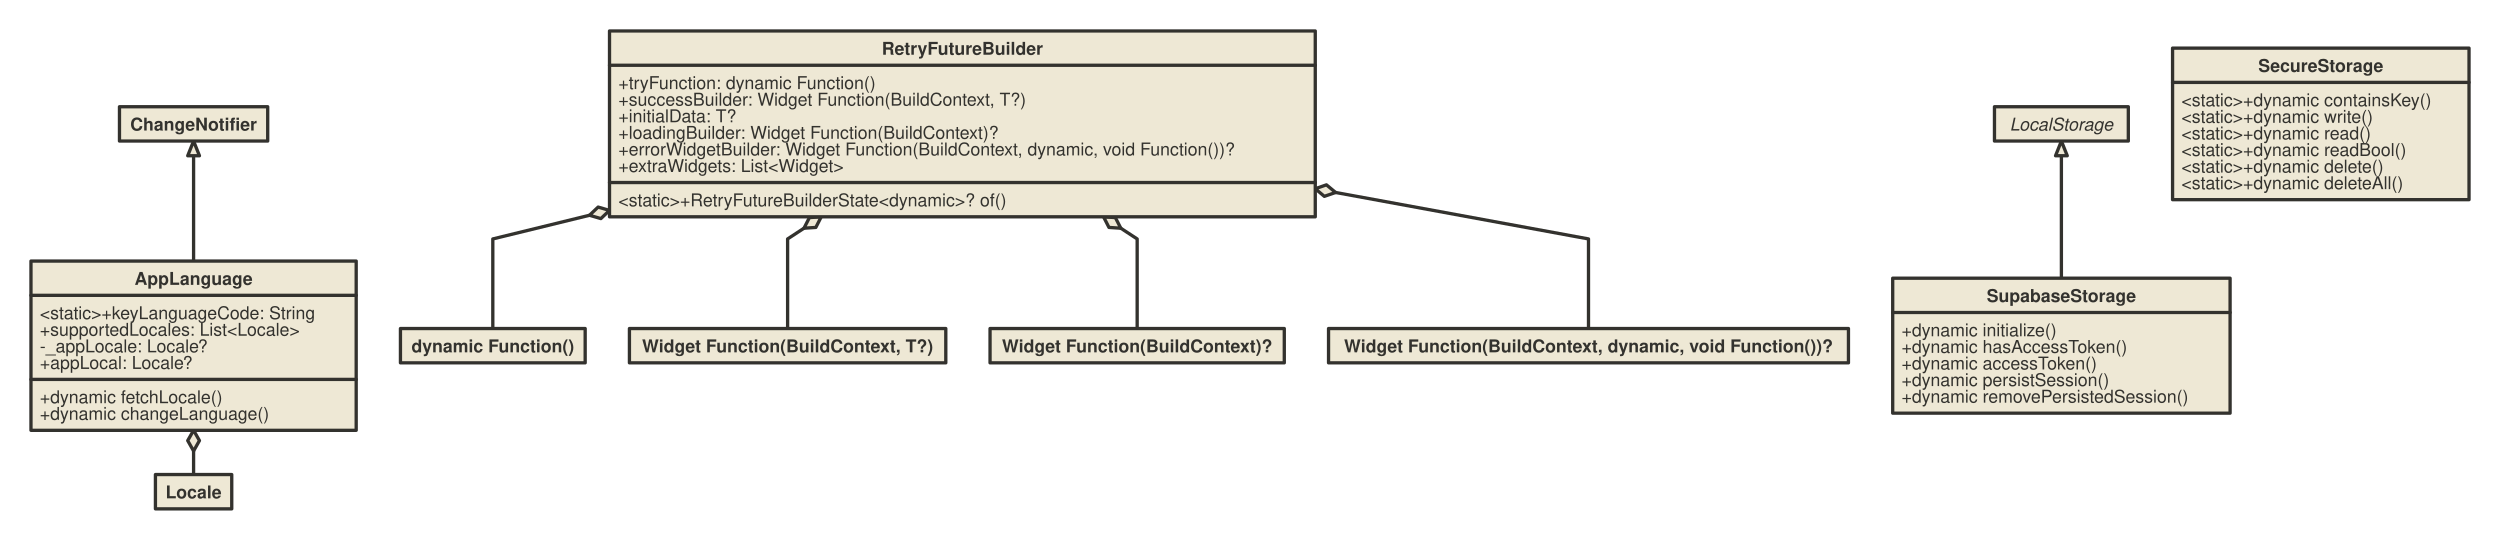
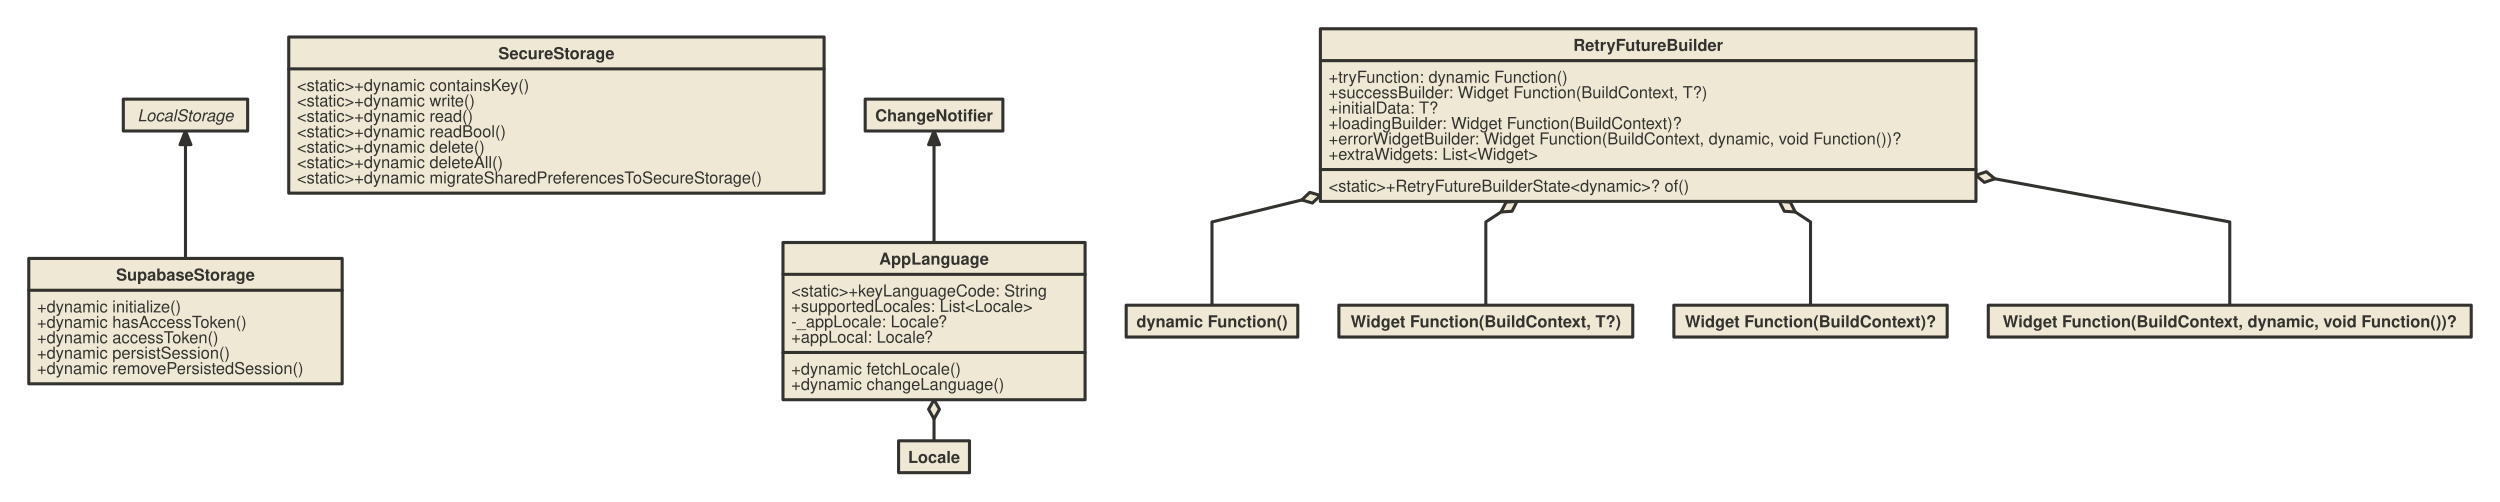
- <svg xmlns="http://www.w3.org/2000/svg" version="1.1" baseProfile="full" width="2260.0" height="488.0" viewbox="0 0 2260 488">
-   <g stroke-width="1.0" text-align="left" font="12pt Helvetica, Arial, sans-serif" font-size="12pt" font-family="Helvetica" font-weight="normal" font-style="normal">
+ <svg xmlns="http://www.w3.org/2000/svg" version="1.1" baseProfile="full" width="2433.0" height="488.0" viewbox="0 0 2433 488">
+   <g stroke-width="1.0" text-align="left" font="12pt Helvetica, Arial, sans-serif" font-size="12pt" font-family="Helvetica" font-weight="bold" font-style="normal">
    <g font-family="Helvetica" font-size="12pt" font-weight="bold" font-style="normal" stroke-width="3.0" stroke-linejoin="round" stroke-linecap="round" stroke="#33322E">
      <g stroke="transparent" fill="transparent">
-         <rect x="0.0" y="0.0" height="488.0" width="2260.0" stroke="none" />
+         <rect x="0.0" y="0.0" height="488.0" width="2433.0" stroke="none" />
      </g>
      <g transform="translate(8, 8)" fill="#33322E">
-         <g transform="translate(20, 20)" fill="#eee8d5" font-family="Helvetica" font-size="12pt" font-weight="normal" font-style="normal">
-           <path d="M147.0 379.7 L147 381 L147 401 L147.0 401.0 " fill="none" />
-           <g fill="#eee8d5">
-             <path d="M152.3 370.3 L147.0 379.7 L141.7 370.3 L147.0 361.0 Z" />
-           </g>
-           <path d="M147.0 112.8 L147 188 L147 208 L147.0 208.0 " fill="none" />
-           <path d="M152.3 112.8 L147.0 112.8 L141.7 112.8 L147.0 99.5 Z" />
-           <path d="M504.9 166.6 L417.5 188 L417.5 269 L417.5 269.0 " fill="none" />
-           <g fill="#eee8d5">
-             <path d="M515.2 169.6 L504.9 166.6 L512.7 159.2 L523.0 162.2 Z" />
-           </g>
-           <path d="M698.8 178.3 L684 188 L684 269 L684.0 269.0 " fill="none" />
-           <g fill="#eee8d5">
-             <path d="M709.5 177.6 L698.8 178.3 L703.7 168.7 L714.4 168.0 Z" />
-           </g>
-           <path d="M985.2 178.3 L1000 188 L1000 269 L1000.0 269.0 " fill="none" />
-           <g fill="#eee8d5">
-             <path d="M980.3 168.7 L985.2 178.3 L974.5 177.6 L969.6 168.0 Z" />
-           </g>
-           <path d="M1179.4 146.0 L1408 188 L1408 269 L1408.0 269.0 " fill="none" />
-           <g fill="#eee8d5">
-             <path d="M1171.1 139.1 L1179.4 146.0 L1169.2 149.5 L1161.0 142.6 Z" />
-           </g>
-           <path d="M1835.5 112.8 L1835.5 188 L1835.5 223.5 L1835.5 223.5 " fill="none" />
-           <path d="M1840.8 112.8 L1835.5 112.8 L1830.2 112.8 L1835.5 99.5 Z" />
+         <g transform="translate(20, 20)" fill="#33322E" font-family="Helvetica" font-size="12pt" font-weight="normal" font-style="normal">
+           <path d="M152.5 112.8 L152.5 188 L152.5 223.5 L152.5 223.5 " fill="none" />
+           <path d="M157.8 112.8 L152.5 112.8 L147.2 112.8 L152.5 99.5 Z" />
+           <path d="M881.0 379.7 L881 381 L881 401 L881.0 401.0 " fill="none" />
+           <g fill="#eee8d5">
+             <path d="M886.3 370.3 L881.0 379.7 L875.7 370.3 L881.0 361.0 Z" />
+           </g>
+           <path d="M881.0 112.8 L881 188 L881 208 L881.0 208.0 " fill="none" />
+           <path d="M886.3 112.8 L881.0 112.8 L875.7 112.8 L881.0 99.5 Z" />
+           <path d="M1238.9 166.6 L1151.5 188 L1151.5 269 L1151.5 269.0 " fill="none" />
+           <g fill="#eee8d5">
+             <path d="M1249.2 169.6 L1238.9 166.6 L1246.7 159.2 L1257.0 162.2 Z" />
+           </g>
+           <path d="M1432.8 178.3 L1418 188 L1418 269 L1418.0 269.0 " fill="none" />
+           <g fill="#eee8d5">
+             <path d="M1443.5 177.6 L1432.8 178.3 L1437.7 168.7 L1448.4 168.0 Z" />
+           </g>
+           <path d="M1719.2 178.3 L1734 188 L1734 269 L1734.0 269.0 " fill="none" />
+           <g fill="#eee8d5">
+             <path d="M1714.3 168.7 L1719.2 178.3 L1708.5 177.6 L1703.6 168.0 Z" />
+           </g>
+           <path d="M1913.4 146.0 L2142 188 L2142 269 L2142.0 269.0 " fill="none" />
+           <g fill="#eee8d5">
+             <path d="M1905.1 139.1 L1913.4 146.0 L1903.2 149.5 L1895.0 142.6 Z" />
+           </g>
+           <g data-name="SupabaseStorage">
+             <g fill="#eee8d5" stroke="#33322E" data-name="SupabaseStorage">
+               <rect x="0.0" y="223.5" height="122.0" width="305.0" data-name="SupabaseStorage" />
+               <path d="M0.0 254.5 L305.0 254.5" fill="none" data-name="SupabaseStorage" />
+             </g>
+             <g transform="translate(0, 223.5)" font-family="Helvetica" font-size="12pt" font-weight="bold" font-style="normal" data-name="SupabaseStorage">
+               <g transform="translate(8, 8)" fill="#33322E" text-align="center" data-name="SupabaseStorage">
+                 <text x="144.5" y="13.5" stroke="none" text-anchor="middle" data-name="SupabaseStorage">SupabaseStorage</text>
+               </g>
+             </g>
+             <g transform="translate(0, 254.5)" font-family="Helvetica" font-size="12pt" font-weight="normal" font-style="normal" data-name="SupabaseStorage">
+               <g transform="translate(8, 8)" fill="#33322E" text-align="left" data-name="SupabaseStorage">
+                 <text x="0.0" y="13.5" stroke="none" data-name="SupabaseStorage">+dynamic initialize()</text>
+                 <text x="0.0" y="28.5" stroke="none" data-name="SupabaseStorage">+dynamic hasAccessToken()</text>
+                 <text x="0.0" y="43.5" stroke="none" data-name="SupabaseStorage">+dynamic accessToken()</text>
+                 <text x="0.0" y="58.5" stroke="none" data-name="SupabaseStorage">+dynamic persistSession()</text>
+                 <text x="0.0" y="73.5" stroke="none" data-name="SupabaseStorage">+dynamic removePersistedSession()</text>
+               </g>
+             </g>
+           </g>
+           <g data-name="LocalStorage">
+             <g fill="#eee8d5" stroke="#33322E" data-name="LocalStorage">
+               <rect x="92.0" y="68.5" height="31.0" width="121.0" data-name="LocalStorage" />
+             </g>
+             <g transform="translate(92, 68.5)" font-family="Helvetica" font-size="12pt" font-weight="normal" font-style="italic" data-name="LocalStorage">
+               <g transform="translate(8, 8)" fill="#33322E" text-align="center" data-name="LocalStorage">
+                 <text x="52.5" y="13.5" stroke="none" text-anchor="middle" data-name="LocalStorage">LocalStorage</text>
+               </g>
+             </g>
+           </g>
+           <g data-name="SecureStorage">
+             <g fill="#eee8d5" stroke="#33322E" data-name="SecureStorage">
+               <rect x="253.0" y="8.0" height="152.0" width="521.0" data-name="SecureStorage" />
+               <path d="M253.0 39.0 L774.0 39.0" fill="none" data-name="SecureStorage" />
+             </g>
+             <g transform="translate(253, 8)" font-family="Helvetica" font-size="12pt" font-weight="bold" font-style="normal" data-name="SecureStorage">
+               <g transform="translate(8, 8)" fill="#33322E" text-align="center" data-name="SecureStorage">
+                 <text x="252.5" y="13.5" stroke="none" text-anchor="middle" data-name="SecureStorage">SecureStorage</text>
+               </g>
+             </g>
+             <g transform="translate(253, 39)" font-family="Helvetica" font-size="12pt" font-weight="normal" font-style="normal" data-name="SecureStorage">
+               <g transform="translate(8, 8)" fill="#33322E" text-align="left" data-name="SecureStorage">
+                 <text x="0.0" y="13.5" stroke="none" data-name="SecureStorage">&lt;static&gt;+dynamic containsKey()</text>
+                 <text x="0.0" y="28.5" stroke="none" data-name="SecureStorage">&lt;static&gt;+dynamic write()</text>
+                 <text x="0.0" y="43.5" stroke="none" data-name="SecureStorage">&lt;static&gt;+dynamic read()</text>
+                 <text x="0.0" y="58.5" stroke="none" data-name="SecureStorage">&lt;static&gt;+dynamic readBool()</text>
+                 <text x="0.0" y="73.5" stroke="none" data-name="SecureStorage">&lt;static&gt;+dynamic delete()</text>
+                 <text x="0.0" y="88.5" stroke="none" data-name="SecureStorage">&lt;static&gt;+dynamic deleteAll()</text>
+                 <text x="0.0" y="103.5" stroke="none" data-name="SecureStorage">&lt;static&gt;+dynamic migrateSharedPreferencesToSecureStorage()</text>
+               </g>
+             </g>
+           </g>
          <g data-name="AppLanguage">
            <g fill="#eee8d5" stroke="#33322E" data-name="AppLanguage">
-               <rect x="0.0" y="208.0" height="153.0" width="294.0" data-name="AppLanguage" />
-               <path d="M0.0 239.0 L294.0 239.0" fill="none" data-name="AppLanguage" />
-               <path d="M0.0 315.0 L294.0 315.0" fill="none" data-name="AppLanguage" />
-             </g>
-             <g transform="translate(0, 208)" font-family="Helvetica" font-size="12pt" font-weight="bold" font-style="normal" data-name="AppLanguage">
+               <rect x="734.0" y="208.0" height="153.0" width="294.0" data-name="AppLanguage" />
+               <path d="M734.0 239.0 L1028.0 239.0" fill="none" data-name="AppLanguage" />
+               <path d="M734.0 315.0 L1028.0 315.0" fill="none" data-name="AppLanguage" />
+             </g>
+             <g transform="translate(734, 208)" font-family="Helvetica" font-size="12pt" font-weight="bold" font-style="normal" data-name="AppLanguage">
              <g transform="translate(8, 8)" fill="#33322E" text-align="center" data-name="AppLanguage">
                <text x="139.0" y="13.5" stroke="none" text-anchor="middle" data-name="AppLanguage">AppLanguage</text>
              </g>
            </g>
-             <g transform="translate(0, 239)" font-family="Helvetica" font-size="12pt" font-weight="normal" font-style="normal" data-name="AppLanguage">
+             <g transform="translate(734, 239)" font-family="Helvetica" font-size="12pt" font-weight="normal" font-style="normal" data-name="AppLanguage">
              <g transform="translate(8, 8)" fill="#33322E" text-align="left" data-name="AppLanguage">
                <text x="0.0" y="13.5" stroke="none" data-name="AppLanguage">&lt;static&gt;+keyLanguageCode: String</text>
                <text x="0.0" y="28.5" stroke="none" data-name="AppLanguage">+supportedLocales: List&lt;Locale&gt;</text>
                <text x="0.0" y="43.5" stroke="none" data-name="AppLanguage">-_appLocale: Locale?</text>
                <text x="0.0" y="58.5" stroke="none" data-name="AppLanguage">+appLocal: Locale?</text>
              </g>
            </g>
-             <g transform="translate(0, 315)" font-family="Helvetica" font-size="12pt" font-weight="normal" font-style="normal" data-name="AppLanguage">
+             <g transform="translate(734, 315)" font-family="Helvetica" font-size="12pt" font-weight="normal" font-style="normal" data-name="AppLanguage">
              <g transform="translate(8, 8)" fill="#33322E" text-align="left" data-name="AppLanguage">
                <text x="0.0" y="13.5" stroke="none" data-name="AppLanguage">+dynamic fetchLocale()</text>
                <text x="0.0" y="28.5" stroke="none" data-name="AppLanguage">+dynamic changeLanguage()</text>
              </g>
            </g>
          </g>
          <g data-name="Locale">
            <g fill="#eee8d5" stroke="#33322E" data-name="Locale">
-               <rect x="112.5" y="401.0" height="31.0" width="69.0" data-name="Locale" />
-             </g>
-             <g transform="translate(112.5, 401)" font-family="Helvetica" font-size="12pt" font-weight="bold" font-style="normal" data-name="Locale">
+               <rect x="846.5" y="401.0" height="31.0" width="69.0" data-name="Locale" />
+             </g>
+             <g transform="translate(846.5, 401)" font-family="Helvetica" font-size="12pt" font-weight="bold" font-style="normal" data-name="Locale">
              <g transform="translate(8, 8)" fill="#33322E" text-align="center" data-name="Locale">
                <text x="26.5" y="13.5" stroke="none" text-anchor="middle" data-name="Locale">Locale</text>
              </g>
            </g>
          </g>
          <g data-name="ChangeNotifier">
            <g fill="#eee8d5" stroke="#33322E" data-name="ChangeNotifier">
-               <rect x="80.0" y="68.5" height="31.0" width="134.0" data-name="ChangeNotifier" />
-             </g>
-             <g transform="translate(80, 68.5)" font-family="Helvetica" font-size="12pt" font-weight="bold" font-style="normal" data-name="ChangeNotifier">
+               <rect x="814.0" y="68.5" height="31.0" width="134.0" data-name="ChangeNotifier" />
+             </g>
+             <g transform="translate(814, 68.5)" font-family="Helvetica" font-size="12pt" font-weight="bold" font-style="normal" data-name="ChangeNotifier">
              <g transform="translate(8, 8)" fill="#33322E" text-align="center" data-name="ChangeNotifier">
                <text x="59.0" y="13.5" stroke="none" text-anchor="middle" data-name="ChangeNotifier">ChangeNotifier</text>
              </g>
            </g>
          </g>
          <g data-name="RetryFutureBuilder">
            <g fill="#eee8d5" stroke="#33322E" data-name="RetryFutureBuilder">
-               <rect x="523.0" y="0.0" height="168.0" width="638.0" data-name="RetryFutureBuilder" />
-               <path d="M523.0 31.0 L1161.0 31.0" fill="none" data-name="RetryFutureBuilder" />
-               <path d="M523.0 137.0 L1161.0 137.0" fill="none" data-name="RetryFutureBuilder" />
-             </g>
-             <g transform="translate(523, 0)" font-family="Helvetica" font-size="12pt" font-weight="bold" font-style="normal" data-name="RetryFutureBuilder">
+               <rect x="1257.0" y="0.0" height="168.0" width="638.0" data-name="RetryFutureBuilder" />
+               <path d="M1257.0 31.0 L1895.0 31.0" fill="none" data-name="RetryFutureBuilder" />
+               <path d="M1257.0 137.0 L1895.0 137.0" fill="none" data-name="RetryFutureBuilder" />
+             </g>
+             <g transform="translate(1257, 0)" font-family="Helvetica" font-size="12pt" font-weight="bold" font-style="normal" data-name="RetryFutureBuilder">
              <g transform="translate(8, 8)" fill="#33322E" text-align="center" data-name="RetryFutureBuilder">
                <text x="311.0" y="13.5" stroke="none" text-anchor="middle" data-name="RetryFutureBuilder">RetryFutureBuilder</text>
              </g>
            </g>
-             <g transform="translate(523, 31)" font-family="Helvetica" font-size="12pt" font-weight="normal" font-style="normal" data-name="RetryFutureBuilder">
+             <g transform="translate(1257, 31)" font-family="Helvetica" font-size="12pt" font-weight="normal" font-style="normal" data-name="RetryFutureBuilder">
              <g transform="translate(8, 8)" fill="#33322E" text-align="left" data-name="RetryFutureBuilder">
                <text x="0.0" y="13.5" stroke="none" data-name="RetryFutureBuilder">+tryFunction: dynamic Function()</text>
                <text x="0.0" y="28.5" stroke="none" data-name="RetryFutureBuilder">+successBuilder: Widget Function(BuildContext, T?)</text>
                <text x="0.0" y="43.5" stroke="none" data-name="RetryFutureBuilder">+initialData: T?</text>
                <text x="0.0" y="58.5" stroke="none" data-name="RetryFutureBuilder">+loadingBuilder: Widget Function(BuildContext)?</text>
                <text x="0.0" y="73.5" stroke="none" data-name="RetryFutureBuilder">+errorWidgetBuilder: Widget Function(BuildContext, dynamic, void Function())?</text>
                <text x="0.0" y="88.5" stroke="none" data-name="RetryFutureBuilder">+extraWidgets: List&lt;Widget&gt;</text>
              </g>
            </g>
-             <g transform="translate(523, 137)" font-family="Helvetica" font-size="12pt" font-weight="normal" font-style="normal" data-name="RetryFutureBuilder">
+             <g transform="translate(1257, 137)" font-family="Helvetica" font-size="12pt" font-weight="normal" font-style="normal" data-name="RetryFutureBuilder">
              <g transform="translate(8, 8)" fill="#33322E" text-align="left" data-name="RetryFutureBuilder">
                <text x="0.0" y="13.5" stroke="none" data-name="RetryFutureBuilder">&lt;static&gt;+RetryFutureBuilderState&lt;dynamic&gt;? of()</text>
              </g>
            </g>
          </g>
          <g data-name="dynamic Function()">
            <g fill="#eee8d5" stroke="#33322E" data-name="dynamic Function()">
-               <rect x="334.0" y="269.0" height="31.0" width="167.0" data-name="dynamic Function()" />
-             </g>
-             <g transform="translate(334, 269)" font-family="Helvetica" font-size="12pt" font-weight="bold" font-style="normal" data-name="dynamic Function()">
+               <rect x="1068.0" y="269.0" height="31.0" width="167.0" data-name="dynamic Function()" />
+             </g>
+             <g transform="translate(1068, 269)" font-family="Helvetica" font-size="12pt" font-weight="bold" font-style="normal" data-name="dynamic Function()">
              <g transform="translate(8, 8)" fill="#33322E" text-align="center" data-name="dynamic Function()">
                <text x="75.5" y="13.5" stroke="none" text-anchor="middle" data-name="dynamic Function()">dynamic Function()</text>
              </g>
            </g>
          </g>
          <g data-name="Widget Function(BuildContext, T?)">
            <g fill="#eee8d5" stroke="#33322E" data-name="Widget Function(BuildContext, T?)">
-               <rect x="541.0" y="269.0" height="31.0" width="286.0" data-name="Widget Function(BuildContext, T?)" />
-             </g>
-             <g transform="translate(541, 269)" font-family="Helvetica" font-size="12pt" font-weight="bold" font-style="normal" data-name="Widget Function(BuildContext, T?)">
+               <rect x="1275.0" y="269.0" height="31.0" width="286.0" data-name="Widget Function(BuildContext, T?)" />
+             </g>
+             <g transform="translate(1275, 269)" font-family="Helvetica" font-size="12pt" font-weight="bold" font-style="normal" data-name="Widget Function(BuildContext, T?)">
              <g transform="translate(8, 8)" fill="#33322E" text-align="center" data-name="Widget Function(BuildContext, T?)">
                <text x="135.0" y="13.5" stroke="none" text-anchor="middle" data-name="Widget Function(BuildContext, T?)">Widget Function(BuildContext, T?)</text>
              </g>
            </g>
          </g>
          <g data-name="Widget Function(BuildContext)?">
            <g fill="#eee8d5" stroke="#33322E" data-name="Widget Function(BuildContext)?">
-               <rect x="867.0" y="269.0" height="31.0" width="266.0" data-name="Widget Function(BuildContext)?" />
-             </g>
-             <g transform="translate(867, 269)" font-family="Helvetica" font-size="12pt" font-weight="bold" font-style="normal" data-name="Widget Function(BuildContext)?">
+               <rect x="1601.0" y="269.0" height="31.0" width="266.0" data-name="Widget Function(BuildContext)?" />
+             </g>
+             <g transform="translate(1601, 269)" font-family="Helvetica" font-size="12pt" font-weight="bold" font-style="normal" data-name="Widget Function(BuildContext)?">
              <g transform="translate(8, 8)" fill="#33322E" text-align="center" data-name="Widget Function(BuildContext)?">
                <text x="125.0" y="13.5" stroke="none" text-anchor="middle" data-name="Widget Function(BuildContext)?">Widget Function(BuildContext)?</text>
              </g>
            </g>
          </g>
          <g data-name="Widget Function(BuildContext, dynamic, void Function())?">
            <g fill="#eee8d5" stroke="#33322E" data-name="Widget Function(BuildContext, dynamic, void Function())?">
-               <rect x="1173.0" y="269.0" height="31.0" width="470.0" data-name="Widget Function(BuildContext, dynamic, void Function())?" />
-             </g>
-             <g transform="translate(1173, 269)" font-family="Helvetica" font-size="12pt" font-weight="bold" font-style="normal" data-name="Widget Function(BuildContext, dynamic, void Function())?">
+               <rect x="1907.0" y="269.0" height="31.0" width="470.0" data-name="Widget Function(BuildContext, dynamic, void Function())?" />
+             </g>
+             <g transform="translate(1907, 269)" font-family="Helvetica" font-size="12pt" font-weight="bold" font-style="normal" data-name="Widget Function(BuildContext, dynamic, void Function())?">
              <g transform="translate(8, 8)" fill="#33322E" text-align="center" data-name="Widget Function(BuildContext, dynamic, void Function())?">
                <text x="227.0" y="13.5" stroke="none" text-anchor="middle" data-name="Widget Function(BuildContext, dynamic, void Function())?">Widget Function(BuildContext, dynamic, void Function())?</text>
-               </g>
-             </g>
-           </g>
-           <g data-name="SupabaseStorage">
-             <g fill="#eee8d5" stroke="#33322E" data-name="SupabaseStorage">
-               <rect x="1683.0" y="223.5" height="122.0" width="305.0" data-name="SupabaseStorage" />
-               <path d="M1683.0 254.5 L1988.0 254.5" fill="none" data-name="SupabaseStorage" />
-             </g>
-             <g transform="translate(1683, 223.5)" font-family="Helvetica" font-size="12pt" font-weight="bold" font-style="normal" data-name="SupabaseStorage">
-               <g transform="translate(8, 8)" fill="#33322E" text-align="center" data-name="SupabaseStorage">
-                 <text x="144.5" y="13.5" stroke="none" text-anchor="middle" data-name="SupabaseStorage">SupabaseStorage</text>
-               </g>
-             </g>
-             <g transform="translate(1683, 254.5)" font-family="Helvetica" font-size="12pt" font-weight="normal" font-style="normal" data-name="SupabaseStorage">
-               <g transform="translate(8, 8)" fill="#33322E" text-align="left" data-name="SupabaseStorage">
-                 <text x="0.0" y="13.5" stroke="none" data-name="SupabaseStorage">+dynamic initialize()</text>
-                 <text x="0.0" y="28.5" stroke="none" data-name="SupabaseStorage">+dynamic hasAccessToken()</text>
-                 <text x="0.0" y="43.5" stroke="none" data-name="SupabaseStorage">+dynamic accessToken()</text>
-                 <text x="0.0" y="58.5" stroke="none" data-name="SupabaseStorage">+dynamic persistSession()</text>
-                 <text x="0.0" y="73.5" stroke="none" data-name="SupabaseStorage">+dynamic removePersistedSession()</text>
-               </g>
-             </g>
-           </g>
-           <g data-name="LocalStorage">
-             <g fill="#eee8d5" stroke="#33322E" data-name="LocalStorage">
-               <rect x="1775.0" y="68.5" height="31.0" width="121.0" data-name="LocalStorage" />
-             </g>
-             <g transform="translate(1775, 68.5)" font-family="Helvetica" font-size="12pt" font-weight="normal" font-style="italic" data-name="LocalStorage">
-               <g transform="translate(8, 8)" fill="#33322E" text-align="center" data-name="LocalStorage">
-                 <text x="52.5" y="13.5" stroke="none" text-anchor="middle" data-name="LocalStorage">LocalStorage</text>
-               </g>
-             </g>
-           </g>
-           <g data-name="SecureStorage">
-             <g fill="#eee8d5" stroke="#33322E" data-name="SecureStorage">
-               <rect x="1936.0" y="15.5" height="137.0" width="268.0" data-name="SecureStorage" />
-               <path d="M1936.0 46.5 L2204.0 46.5" fill="none" data-name="SecureStorage" />
-             </g>
-             <g transform="translate(1936, 15.5)" font-family="Helvetica" font-size="12pt" font-weight="bold" font-style="normal" data-name="SecureStorage">
-               <g transform="translate(8, 8)" fill="#33322E" text-align="center" data-name="SecureStorage">
-                 <text x="126.0" y="13.5" stroke="none" text-anchor="middle" data-name="SecureStorage">SecureStorage</text>
-               </g>
-             </g>
-             <g transform="translate(1936, 46.5)" font-family="Helvetica" font-size="12pt" font-weight="normal" font-style="normal" data-name="SecureStorage">
-               <g transform="translate(8, 8)" fill="#33322E" text-align="left" data-name="SecureStorage">
-                 <text x="0.0" y="13.5" stroke="none" data-name="SecureStorage">&lt;static&gt;+dynamic containsKey()</text>
-                 <text x="0.0" y="28.5" stroke="none" data-name="SecureStorage">&lt;static&gt;+dynamic write()</text>
-                 <text x="0.0" y="43.5" stroke="none" data-name="SecureStorage">&lt;static&gt;+dynamic read()</text>
-                 <text x="0.0" y="58.5" stroke="none" data-name="SecureStorage">&lt;static&gt;+dynamic readBool()</text>
-                 <text x="0.0" y="73.5" stroke="none" data-name="SecureStorage">&lt;static&gt;+dynamic delete()</text>
-                 <text x="0.0" y="88.5" stroke="none" data-name="SecureStorage">&lt;static&gt;+dynamic deleteAll()</text>
              </g>
            </g>
          </g>
        </g>
      </g>
    </g>
  </g>
</svg>
